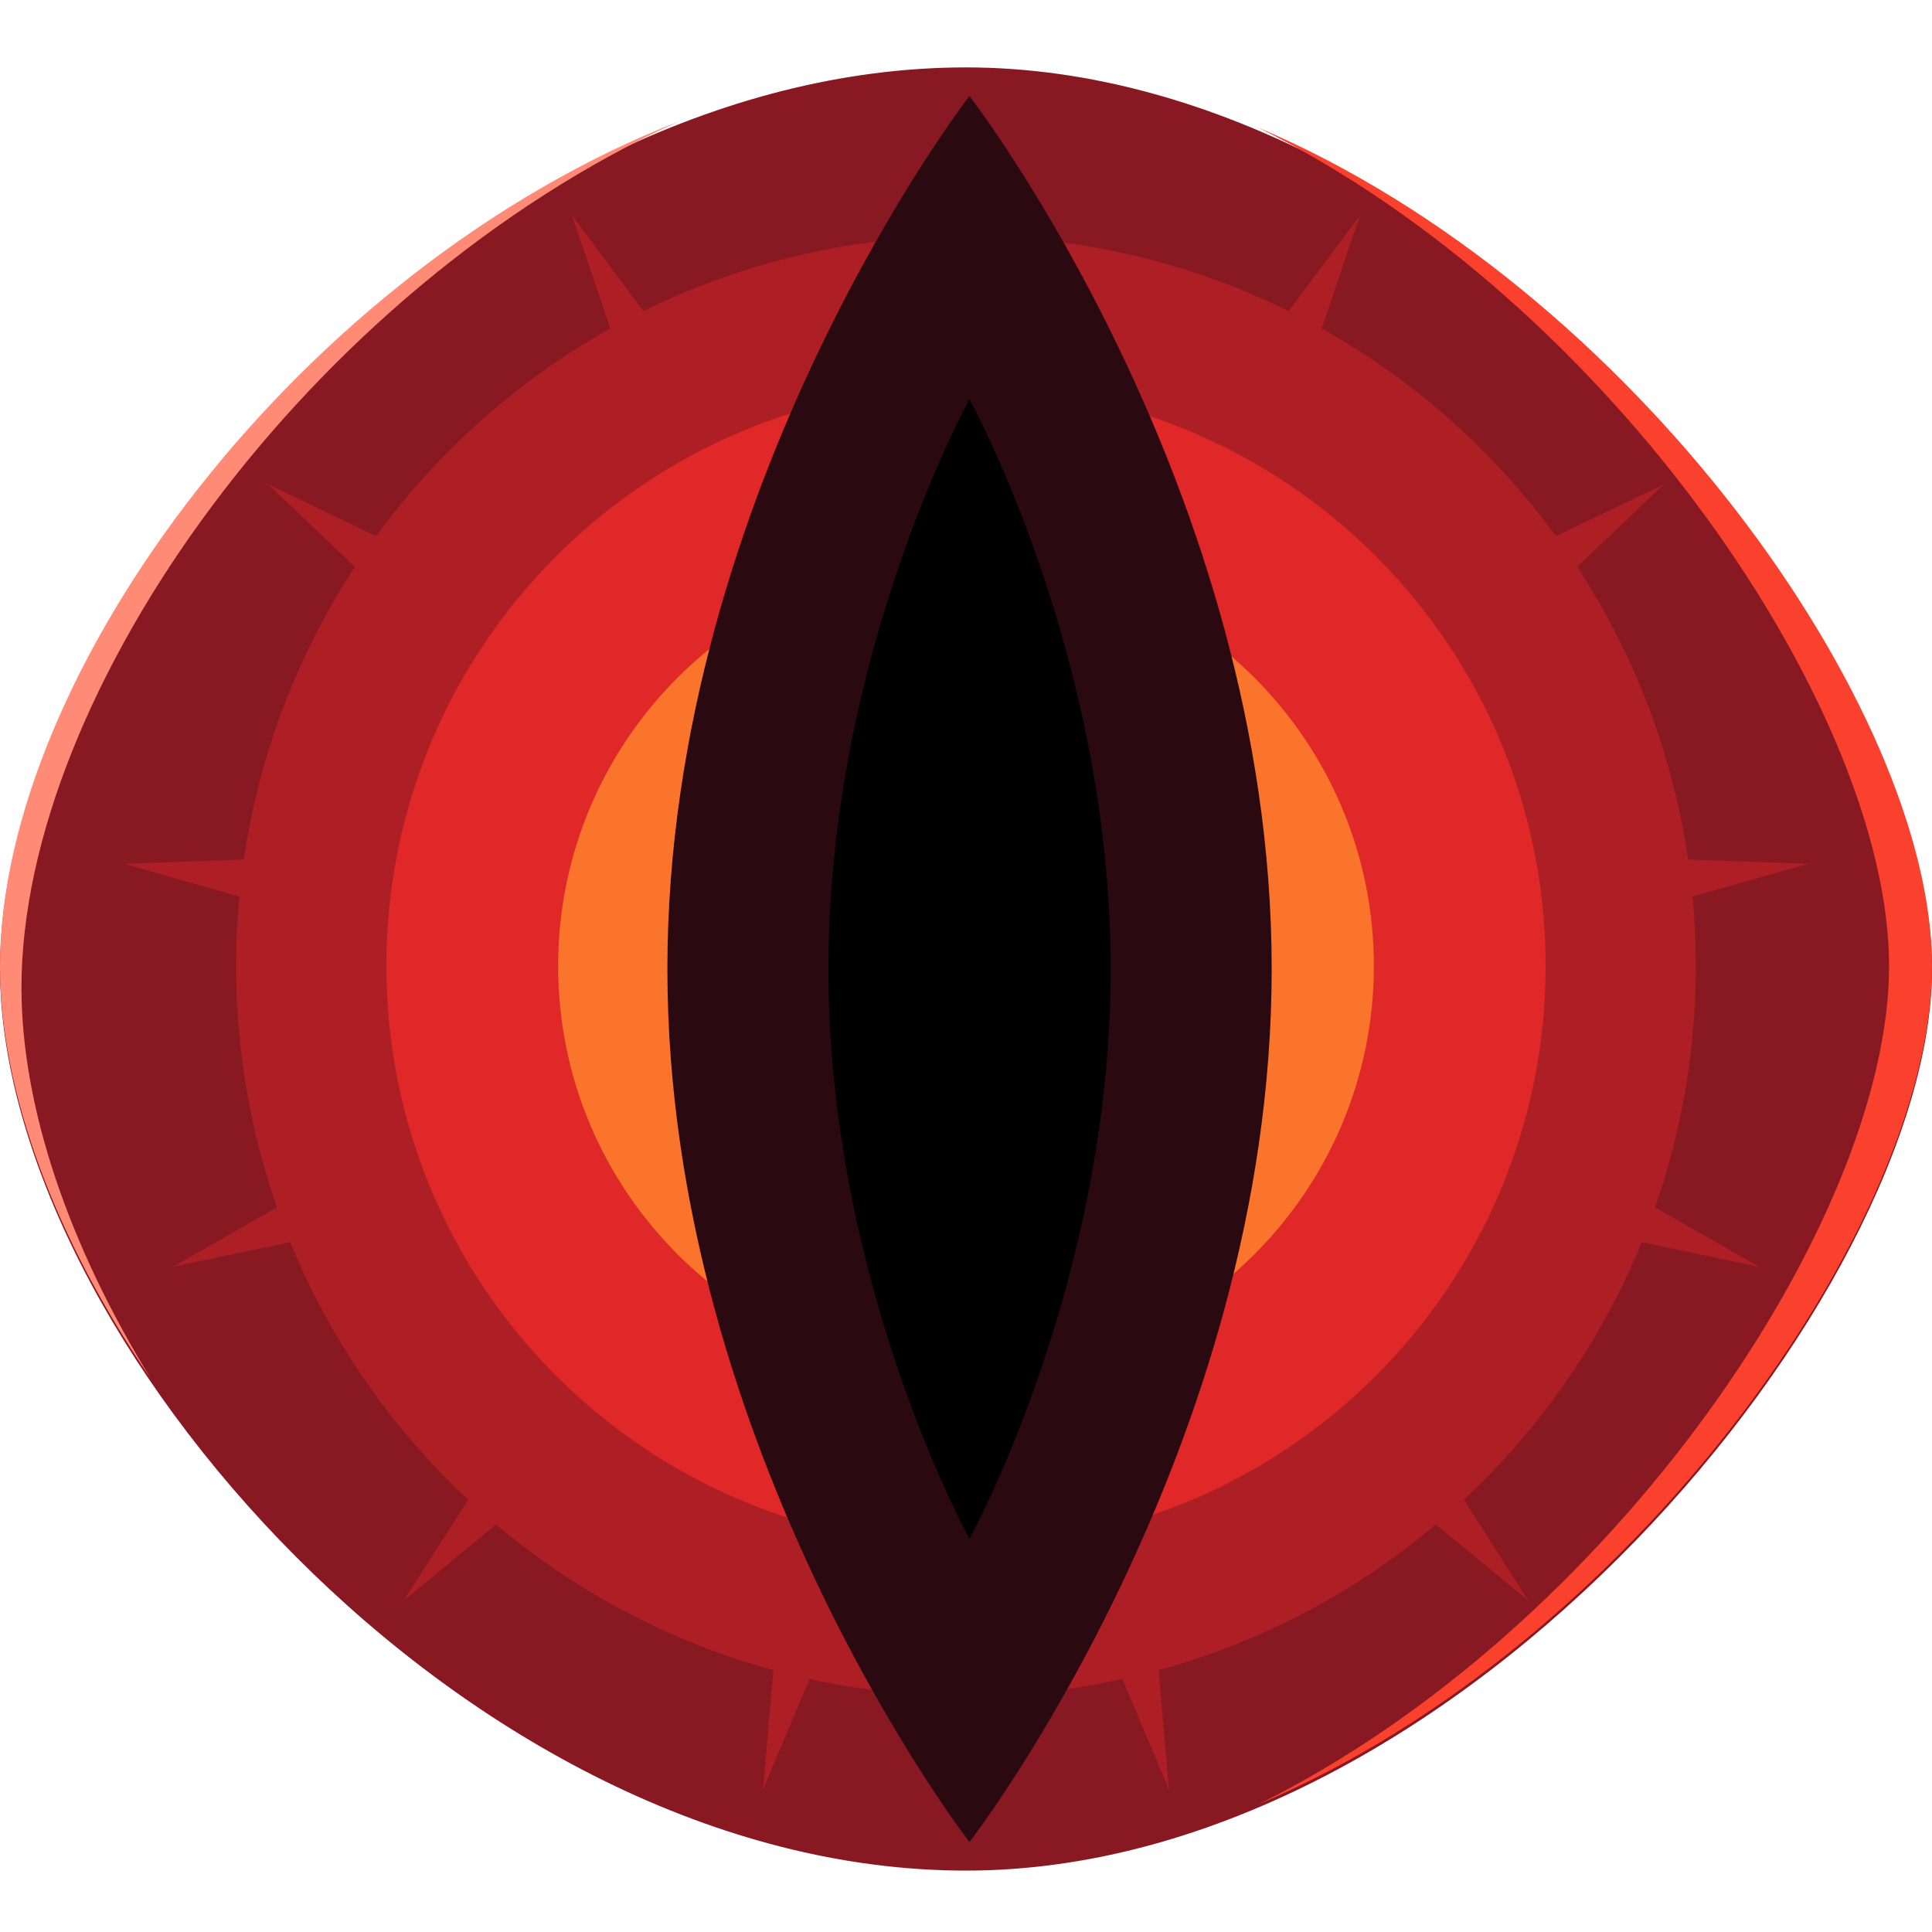
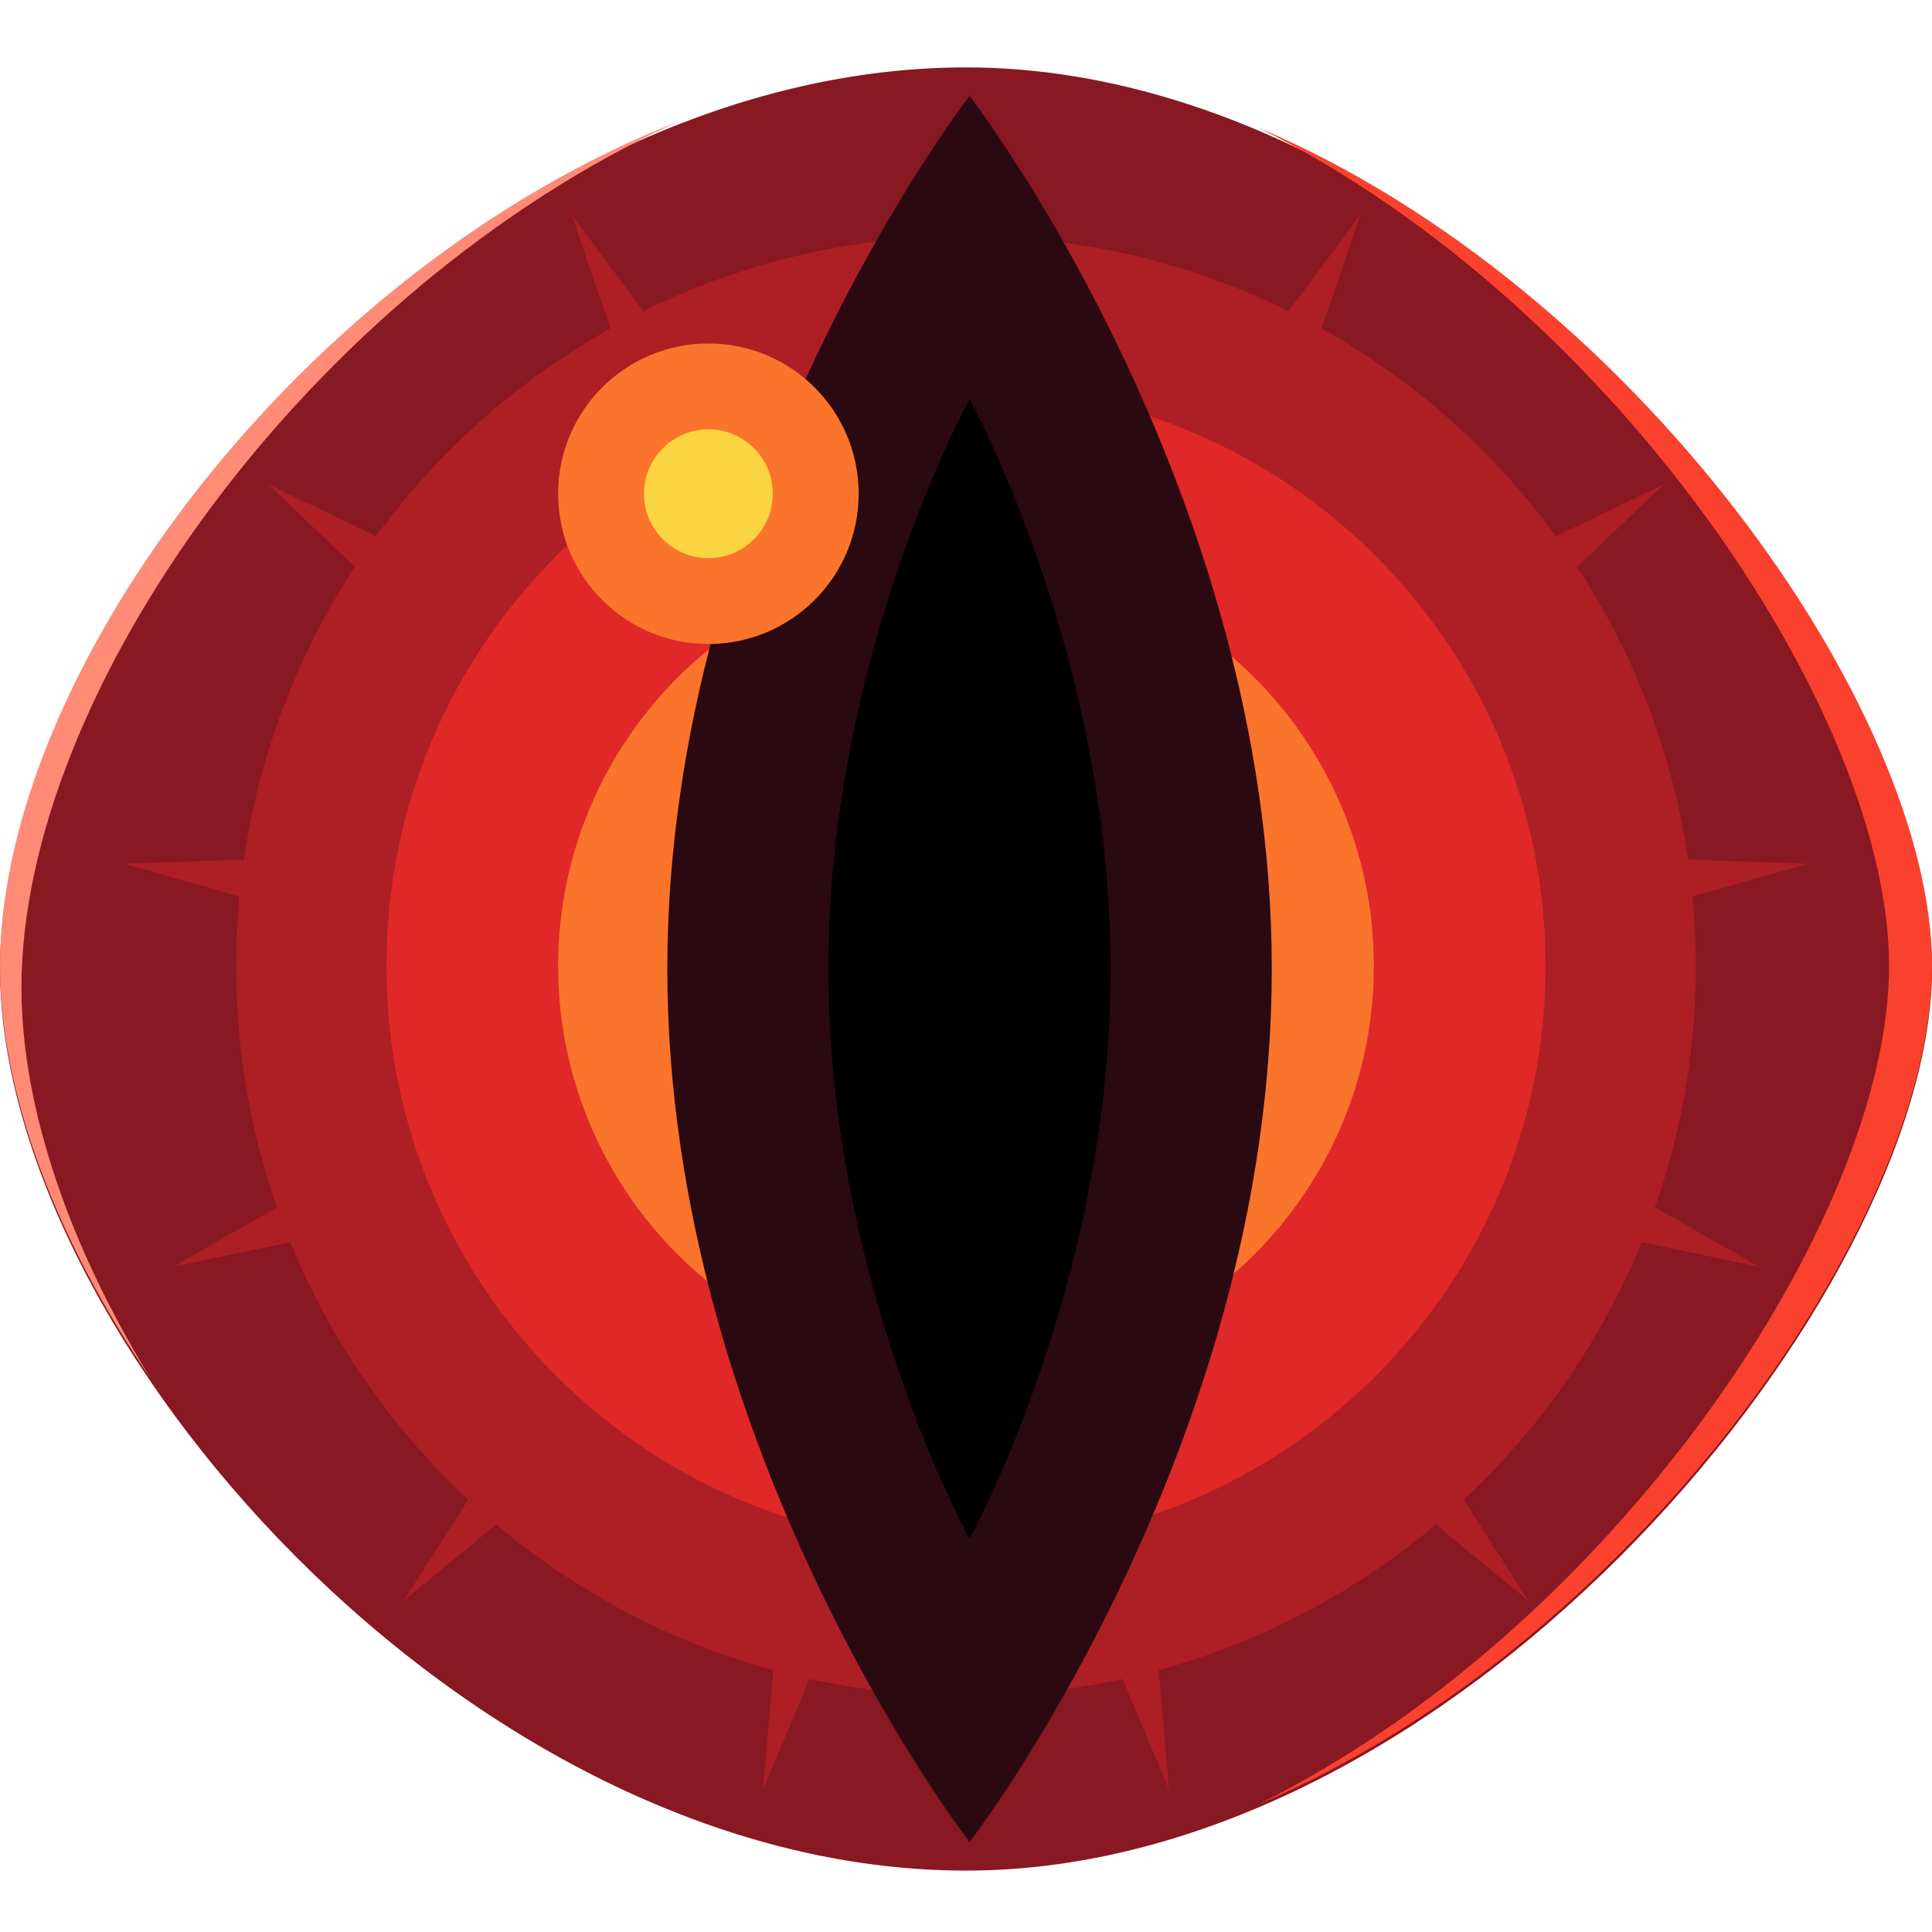
- <svg xmlns="http://www.w3.org/2000/svg" viewBox="0 0 90 90">
-   <path d="M90,45.14C90,30.14,68.2,3.14,45,3.14C21.8,3.14,0,28.09,0,45.14C0,62.19,21.8,87.14,45,87.14C68.2,87.14,90,60.14,90,45.14Z" fill="#881822" />
-   <path d="M79,45C79,26.22,63.78,11,45,11C26.22,11,11,26.22,11,45C11,63.78,26.22,79,45,79C63.78,79,79,63.78,79,45Z" fill="#AD1F24" />
-   <path d="M48.8,29.58L63.36,10.02L55.53,33.11L77.51,22.56L59.85,39.37L84.22,40.24L60.77,46.91L81.94,59.01L58.07,54.02L71.2,74.57L52.38,59.06L54.45,83.36L45,60.88L35.55,83.36L37.62,59.06L18.8,74.57L31.93,54.02L8.06,59.01L29.23,46.91L5.78,40.24L30.15,39.37L12.49,22.56L34.47,33.11L26.64,10.02L41.2,29.58L45,5.5Z" fill="#AD1F24" />
-   <path d="M72,45C72,30.09,59.91,18,45,18C30.09,18,18,30.09,18,45C18,59.91,30.09,72,45,72C59.91,72,72,59.91,72,45Z" fill="#E02828" />
-   <path d="M64,45C64,34.51,55.49,26,45,26C34.51,26,26,34.51,26,45C26,55.49,34.51,64,45,64C55.49,64,64,55.49,64,45Z" fill="#FA742C" />
-   <path d="M31.09,45.14C31.09,67.6,45.16,85.81,45.16,85.81C45.24,85.71,59.24,67.54,59.24,45.14C59.24,22.68,45.16,4.47,45.16,4.47C45.16,4.47,31.09,22.68,31.09,45.14Z" fill="#2B0910" />
-   <path d="M38.59,45.14C38.59,59.8,45.16,71.68,45.16,71.68C45.19,71.63,51.74,59.76,51.74,45.14C51.74,30.53,45.2,18.67,45.16,18.6C45.16,18.6,38.59,30.48,38.59,45.14Z" fill="black" />
-   <path d="M88,45C88,56.81,75.11,75.88,58.61,84.06C76.05,76.66,90,57,90,45C90,33,76.05,13.34,58.61,5.94C75.11,14.12,88,33.19,88,45Z" fill="#FA412D" />
-   <path d="M0,45C0,50.92,2.63,57.79,7.03,64.23C3.23,58.05,1,51.62,1,46C1,32.2,14.45,13.46,31.63,5.65C14.07,12.51,0,31.3,0,45Z" fill="#FF8A75" />
+ <svg xmlns="http://www.w3.org/2000/svg" width="90" height="90" viewBox="0 0 90 90" fill="none">
+   <path d="M45 87.14C68.196 87.14 90 60.14 90 45.14C90 30.14 68.196 3.14 45 3.14C21.804 3.14 0 28.091 0 45.14C0 62.189 21.804 87.14 45 87.14Z" fill="#881822" />
+   <path d="M45 79C63.778 79 79 63.778 79 45C79 26.222 63.778 11 45 11C26.222 11 11 26.222 11 45C11 63.778 26.222 79 45 79Z" fill="#AD1F24" />
+   <path d="M45 5.495L48.8 29.581L63.359 10.02L55.531 33.113L77.512 22.559L59.849 39.369L84.216 40.238L60.765 46.914L81.937 59.008L58.07 54.021L71.196 74.57L52.38 59.062L54.454 83.357L45 60.881L35.546 83.357L37.62 59.062L18.804 74.57L31.93 54.021L8.063 59.008L29.235 46.914L5.783 40.238L30.151 39.369L12.488 22.559L34.469 33.113L26.641 10.02L41.2 29.581L45 5.495Z" fill="#AD1F24" />
+   <path d="M45 72C59.912 72 72 59.912 72 45C72 30.088 59.912 18 45 18C30.088 18 18 30.088 18 45C18 59.912 30.088 72 45 72Z" fill="#E02828" />
+   <path d="M45 64C55.493 64 64 55.493 64 45C64 34.507 55.493 26 45 26C34.507 26 26 34.507 26 45C26 55.493 34.507 64 45 64Z" fill="#FA742C" />
+   <path d="M45.165 4.468C45.165 4.468 31.086 22.677 31.086 45.139C31.086 67.601 45.165 85.81 45.165 85.81C45.242 85.71 59.244 67.539 59.244 45.139C59.244 22.677 45.165 4.468 45.165 4.468Z" fill="#2B0910" />
+   <path d="M45.165 18.602C45.165 18.602 38.592 30.483 38.591 45.139C38.591 59.795 45.165 71.677 45.165 71.677C45.193 71.625 51.737 59.763 51.737 45.139C51.737 30.526 45.203 18.671 45.165 18.602Z" fill="black" />
+   <circle cx="33" cy="23" r="7" fill="#FA742C" />
+   <circle cx="33" cy="23" r="3" fill="#FAD541" />
+   <path d="M58.605 5.938C75.108 14.122 88 33.192 88 45C88 56.808 75.108 75.877 58.605 84.061C76.054 76.663 90 56.996 90 45C90 33.004 76.055 13.336 58.605 5.938Z" fill="#FA412D" />
+   <path d="M31.63 5.648C14.071 12.512 0 31.305 0 45C9.34601e-05 50.918 2.629 57.786 7.029 64.234C3.229 58.051 1 51.617 1 46C1 32.198 14.455 13.456 31.63 5.648Z" fill="#FF8A75" />
</svg>
